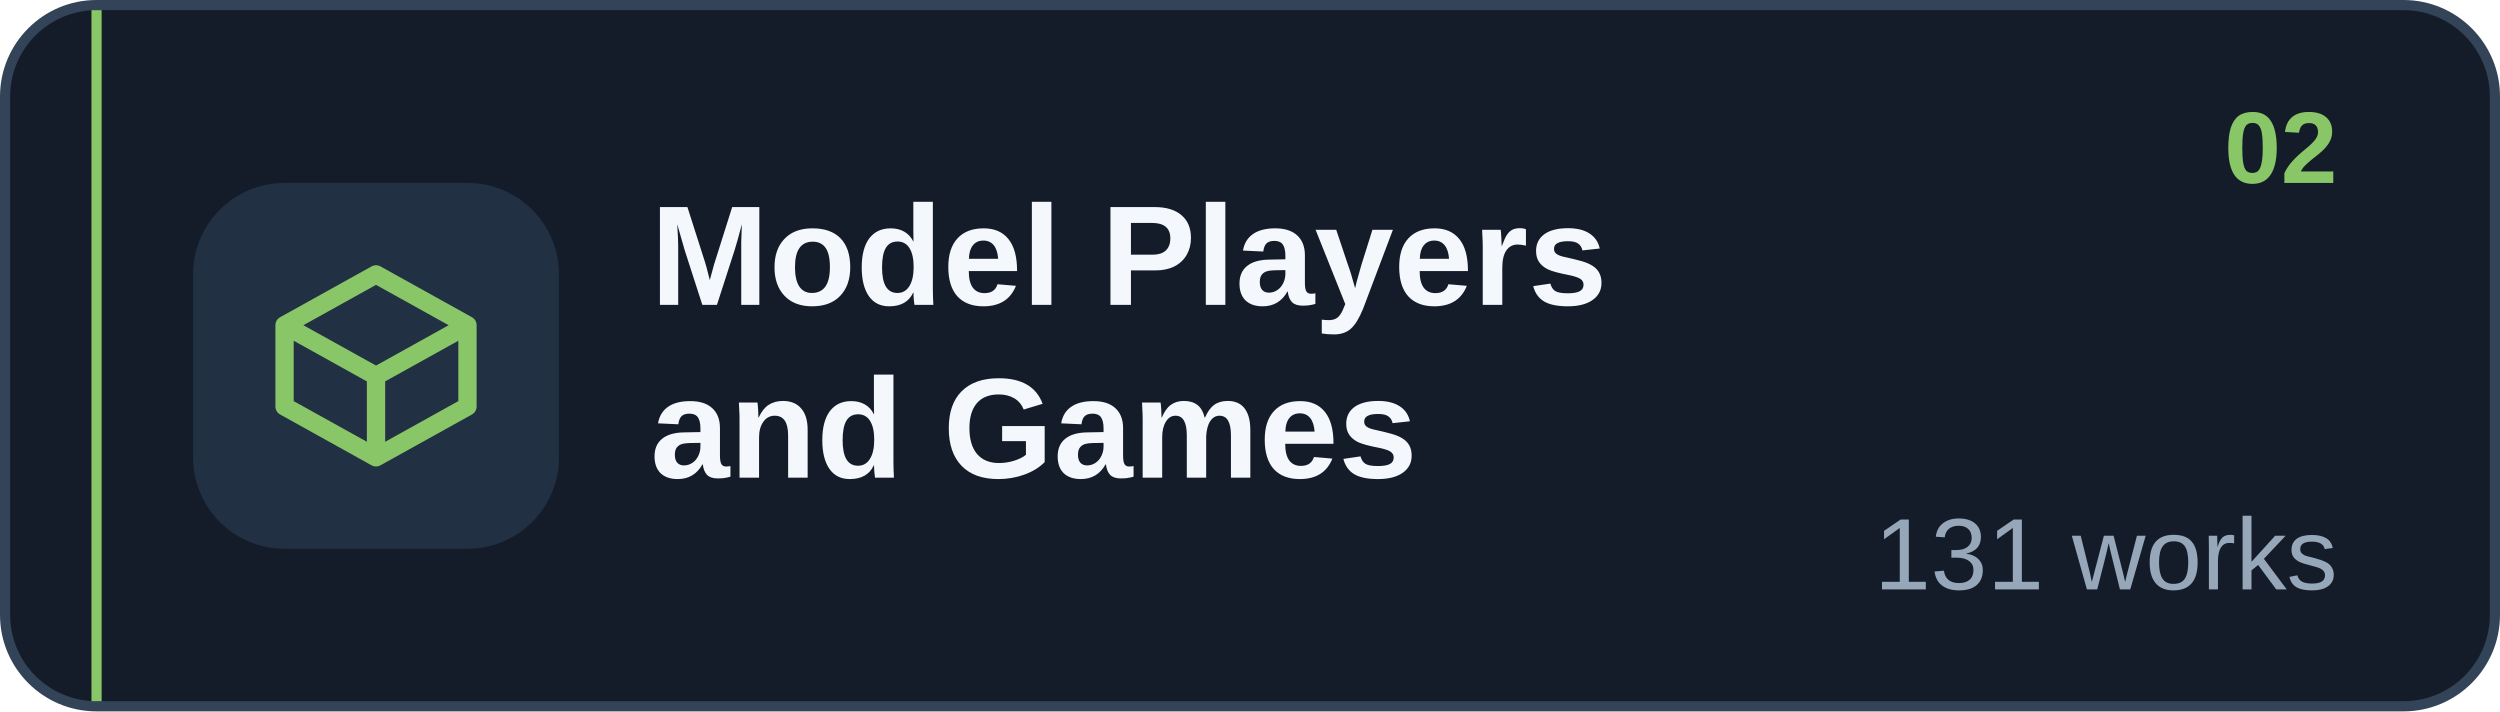
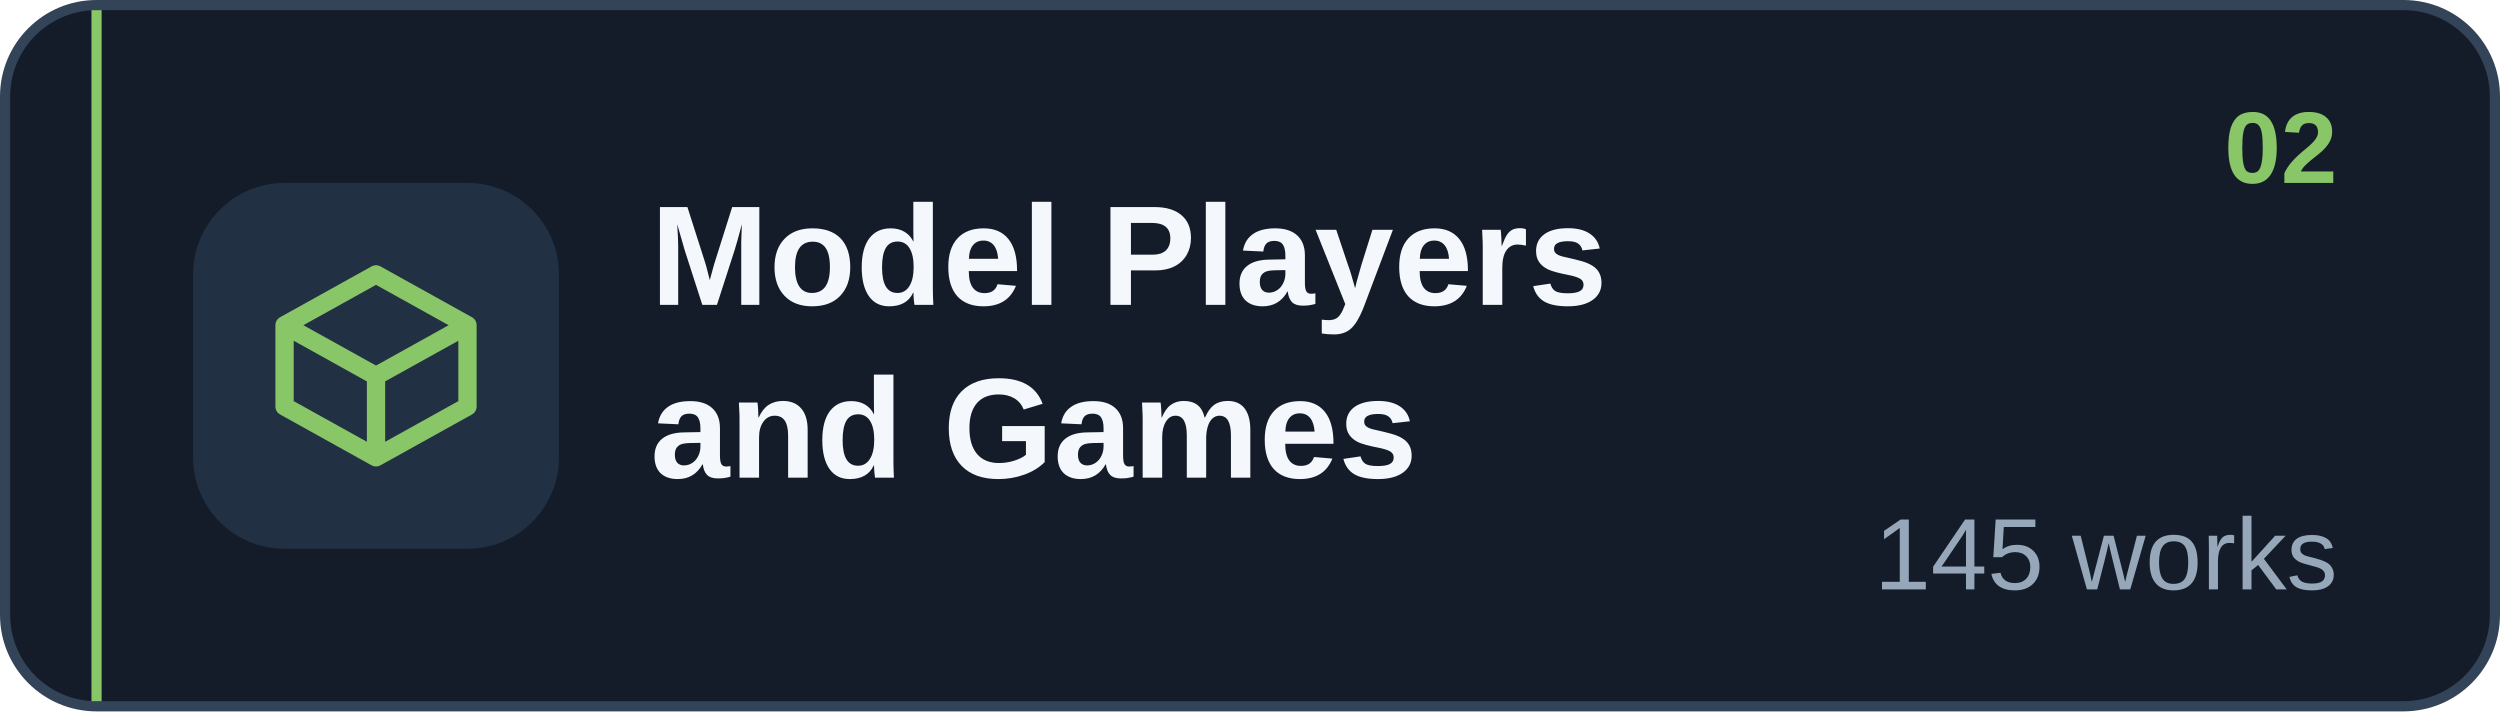
- <svg xmlns="http://www.w3.org/2000/svg" viewBox="0 0 246 70" width="246" height="70" role="img" aria-label="Model Players and Games, 131 works">
+ <svg xmlns="http://www.w3.org/2000/svg" viewBox="0 0 246 70" width="246" height="70" role="img" aria-label="Model Players and Games, 145 works">
  <rect x=".5" y=".5" width="245" height="69" rx="9" fill="#141c29" stroke="#334358" />
  <path d="M9 1h1v68H9z" fill="#89c668" />
  <rect x="19" y="18" width="36" height="36" rx="9" fill="#213043" />
  <path d="m12 3 9 5v8l-9 5-9-5V8Zm0 10 9-5m-9 5L3 8m9 5v8" transform="translate(25 24)" fill="none" stroke="#89c668" stroke-width="1.8" stroke-linecap="round" stroke-linejoin="round" />
  <g fill="#f4f7fb" font-family="Arial,Helvetica,sans-serif">
    <text x="64" y="30" font-size="14" font-weight="700">Model Players</text>
    <text x="64" y="47" font-size="14" font-weight="700">and Games</text>
  </g>
  <text x="230" y="18" fill="#89c668" font-family="Arial,Helvetica,sans-serif" font-size="10" font-weight="700" text-anchor="end">02</text>
-   <text x="230" y="58" fill="#97a7ba" font-family="Arial,Helvetica,sans-serif" font-size="10" text-anchor="end">131 works</text>
+   <text x="230" y="58" fill="#97a7ba" font-family="Arial,Helvetica,sans-serif" font-size="10" text-anchor="end">145 works</text>
</svg>
